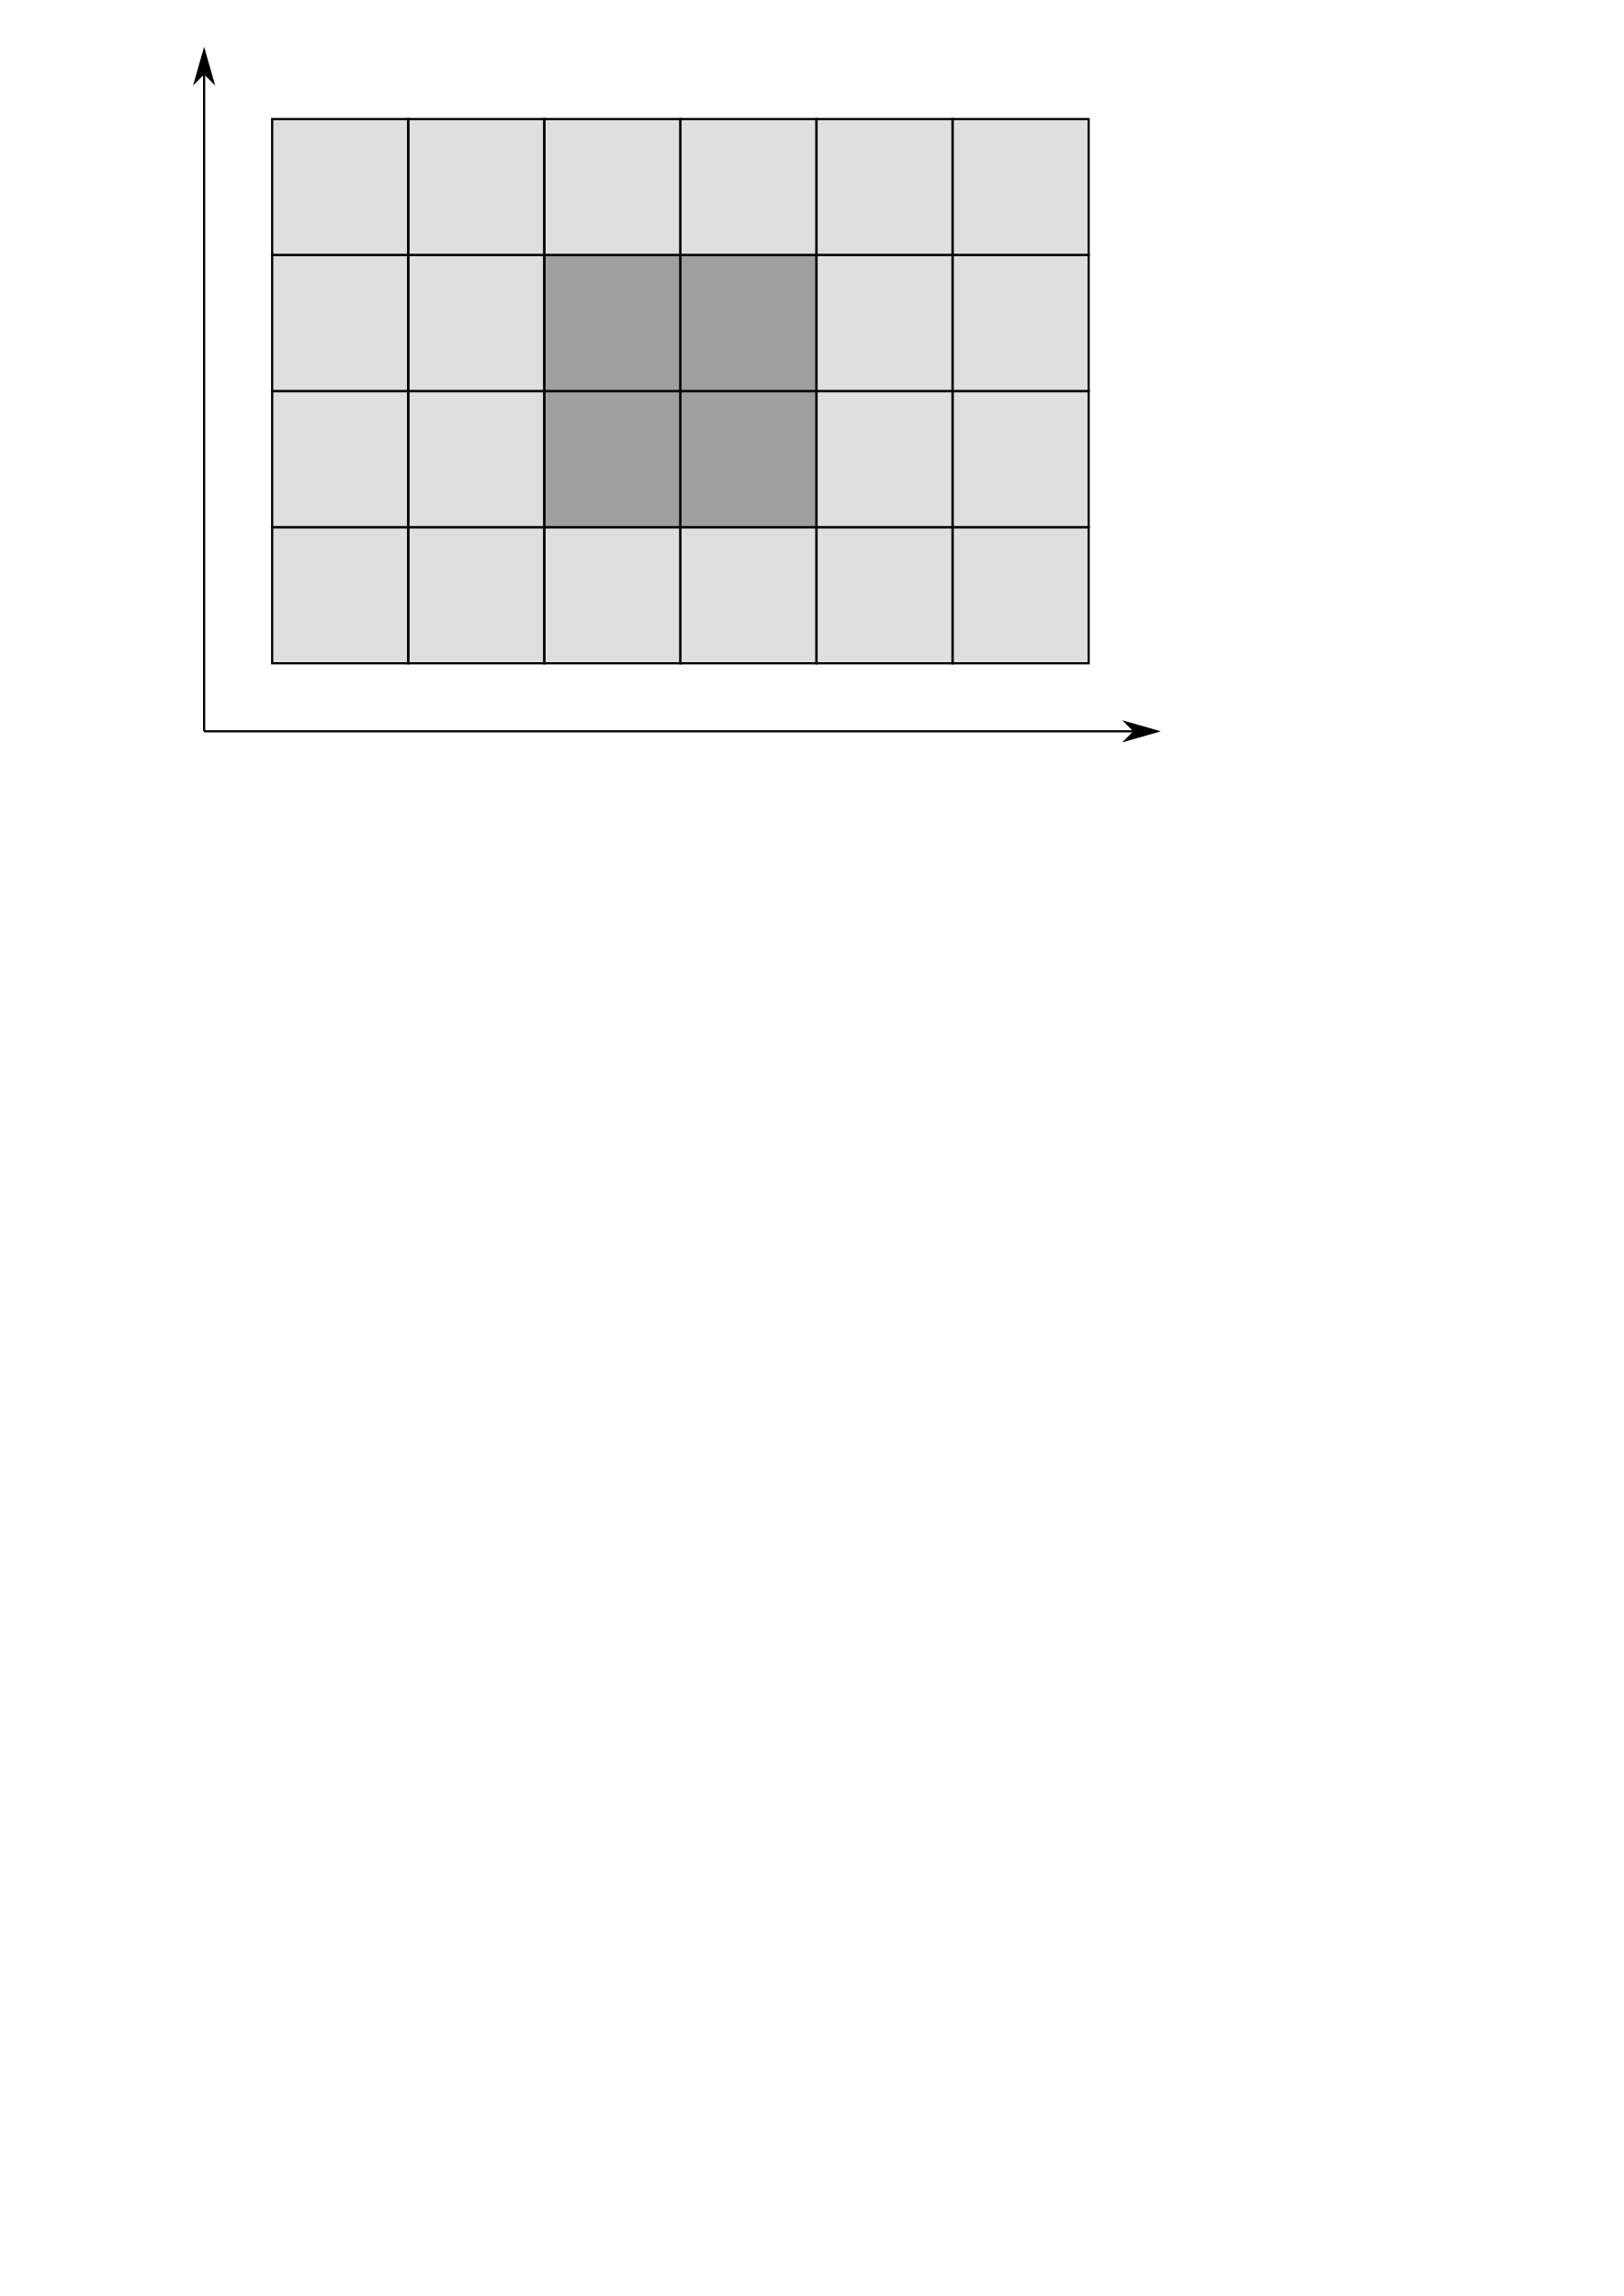
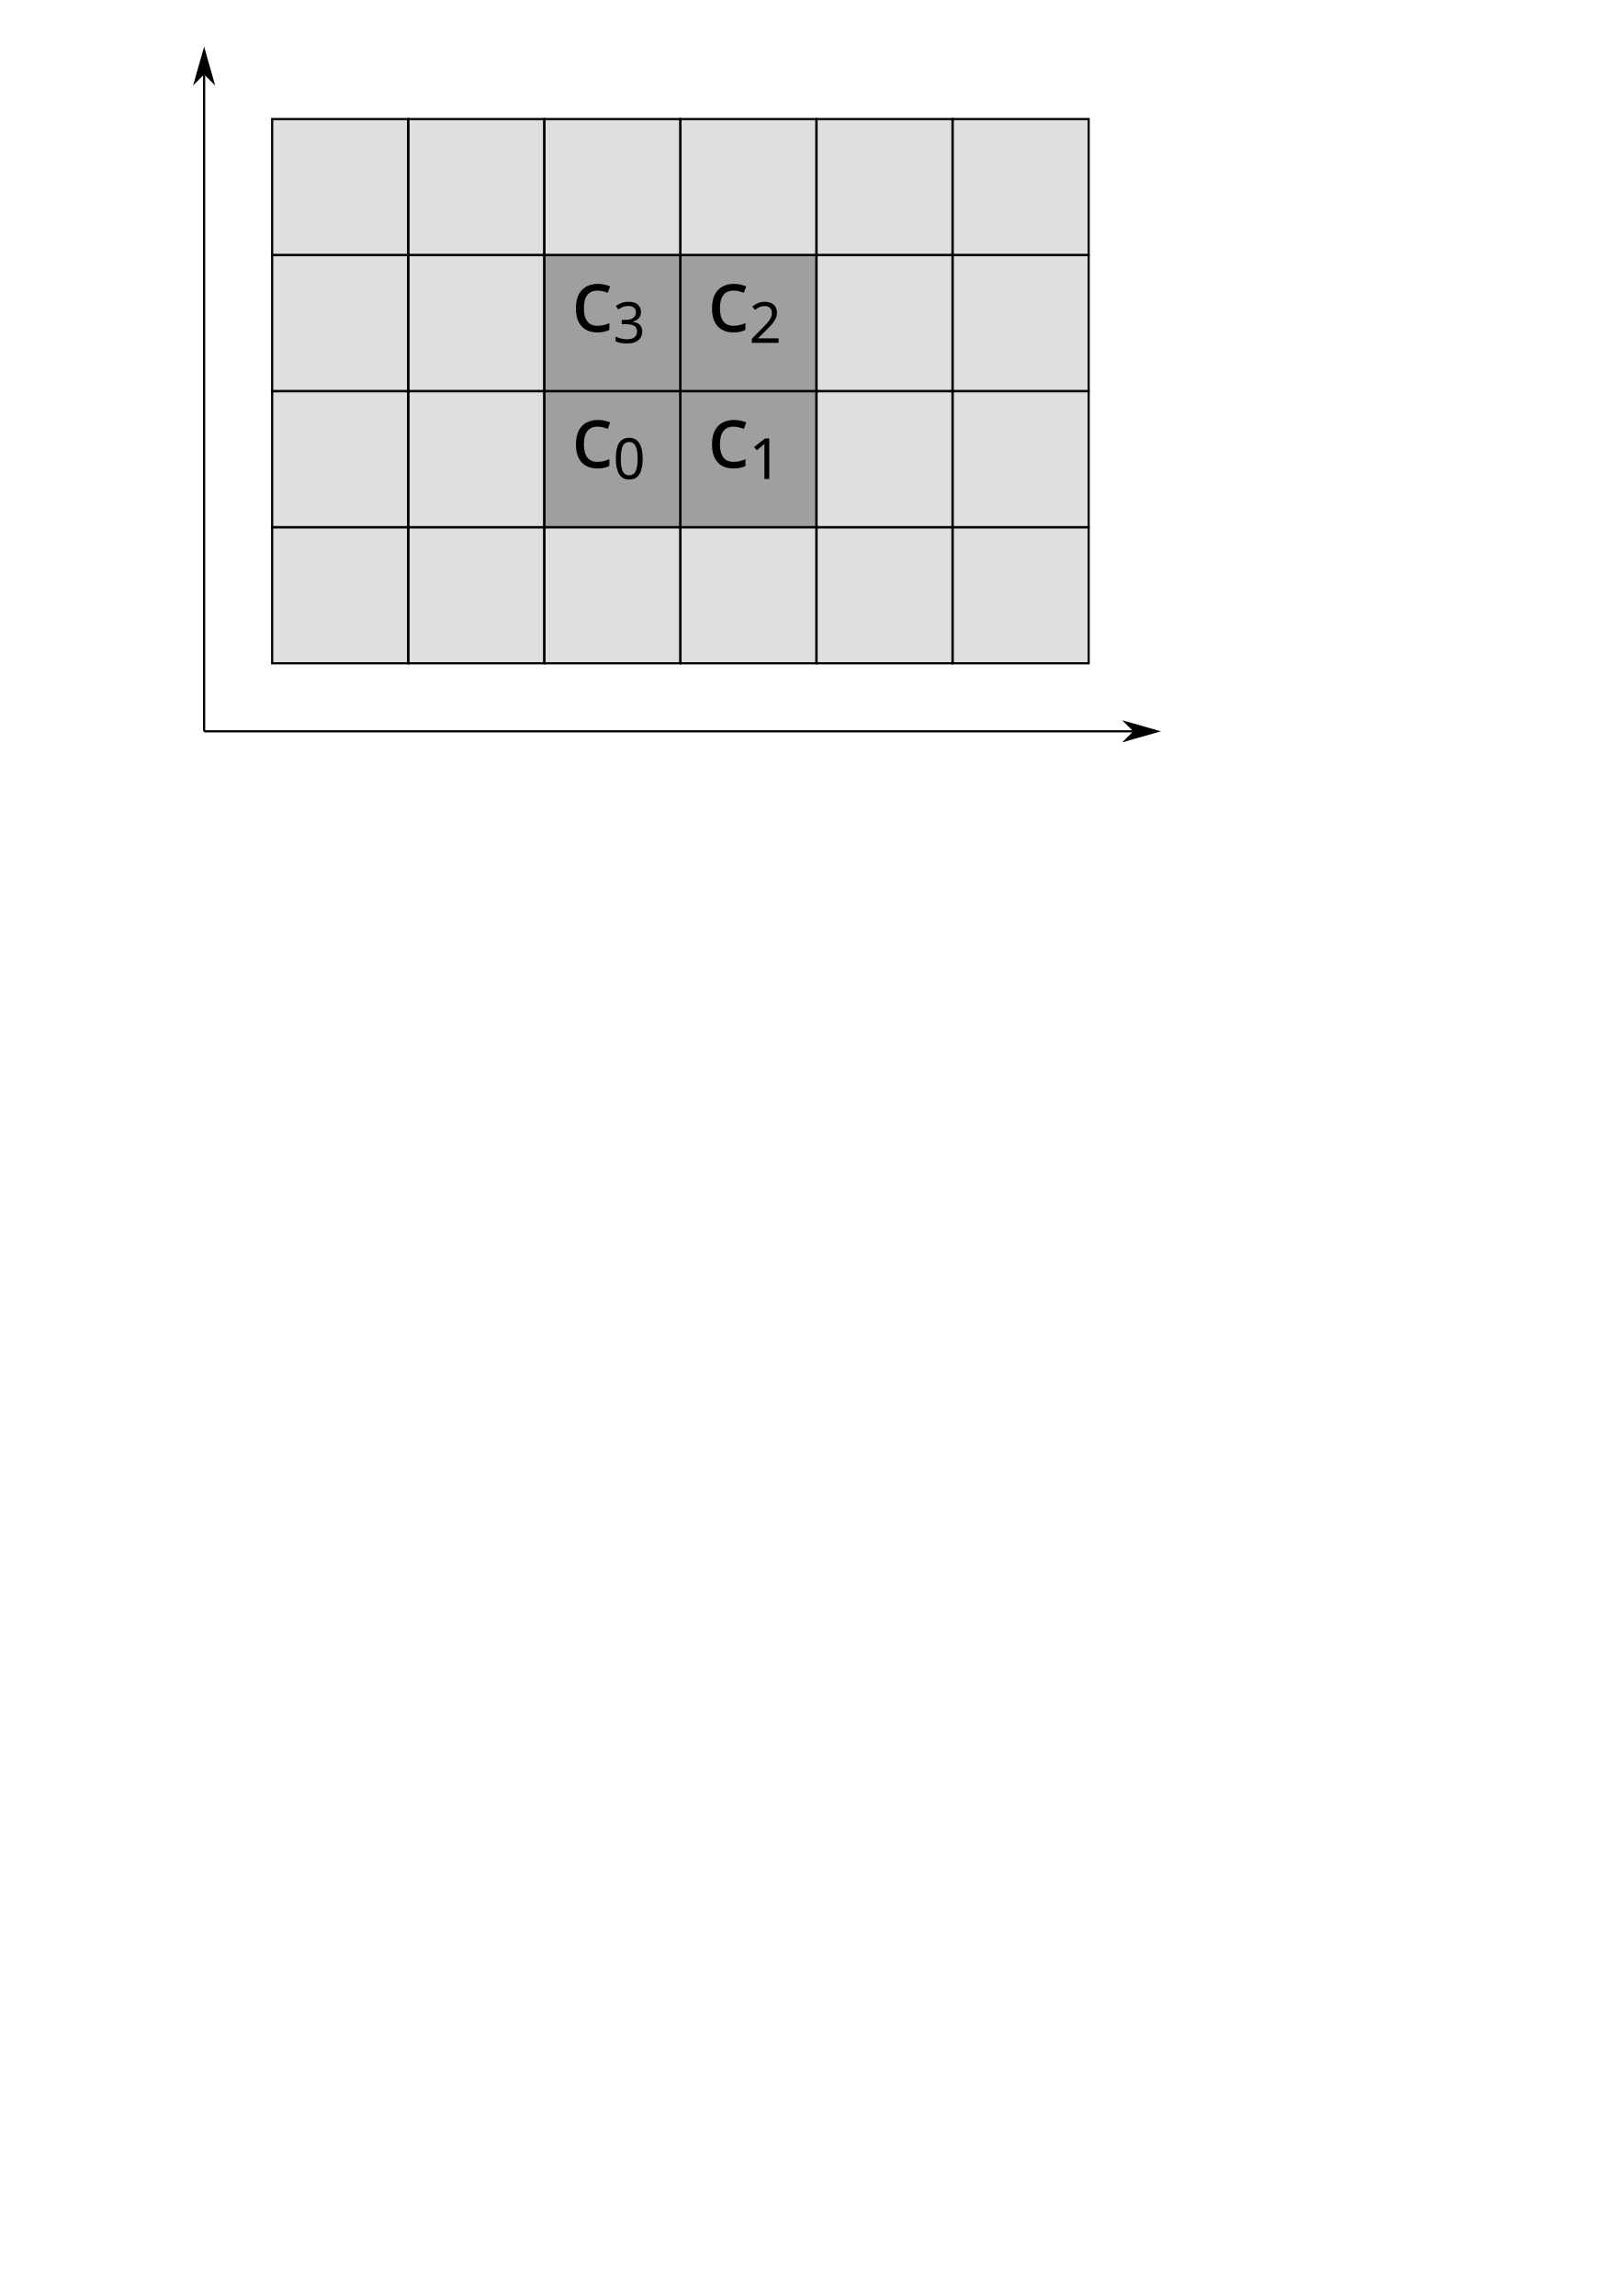
<svg xmlns="http://www.w3.org/2000/svg" width="210mm" height="297mm" viewBox="0 0 744.094 1052.362" id="svg4184" version="1.1">
  <defs id="defs4186">
    <marker style="overflow:visible;" id="marker5208" refX="0.0" refY="0.0" orient="auto">
      <path transform="scale(0.8) rotate(180) translate(12.5,0)" style="fill-rule:evenodd;stroke:#000000;stroke-width:1pt;stroke-opacity:1;fill:#000000;fill-opacity:1" d="M 0.0,0.0 L 5.0,-5.0 L -12.5,0.0 L 5.0,5.0 L 0.0,0.0 z " id="path5210" />
    </marker>
    <marker orient="auto" refY="0.0" refX="0.0" id="Arrow1Lend" style="overflow:visible;">
      <path id="path4903" d="M 0.0,0.0 L 5.0,-5.0 L -12.5,0.0 L 5.0,5.0 L 0.0,0.0 z " style="fill-rule:evenodd;stroke:#000000;stroke-width:1pt;stroke-opacity:1;fill:#000000;fill-opacity:1" transform="scale(0.8) rotate(180) translate(12.5,0)" />
    </marker>
    <marker orient="auto" refY="0.0" refX="0.0" id="Arrow1Lstart" style="overflow:visible">
      <path id="path4900" d="M 0.0,0.0 L 5.0,-5.0 L -12.5,0.0 L 5.0,5.0 L 0.0,0.0 z " style="fill-rule:evenodd;stroke:#000000;stroke-width:1pt;stroke-opacity:1;fill:#000000;fill-opacity:1" transform="scale(0.8) translate(12.5,0)" />
    </marker>
  </defs>
  <g id="layer1">
    <path style="fill:none;fill-rule:evenodd;stroke:#000000;stroke-width:1px;stroke-linecap:butt;stroke-linejoin:miter;stroke-opacity:1;marker-end:url(#marker5208)" d="m 93.543,335.197 436.535,0" id="path4892" />
    <path style="fill:none;fill-rule:evenodd;stroke:#000000;stroke-width:1px;stroke-linecap:butt;stroke-linejoin:miter;stroke-opacity:1;marker-end:url(#Arrow1Lend)" d="m 93.543,335.197 0,-311.811" id="path4894" />
    <path style="fill:#000000;fill-opacity:0.125;fill-rule:evenodd;stroke:#000000;stroke-width:1px;stroke-linecap:butt;stroke-linejoin:miter;stroke-opacity:1" d="m 124.724,54.567 0,62.362 62.362,0 0,-62.362 z" id="path5734" />
    <path style="fill:#000000;fill-opacity:0.125;fill-rule:evenodd;stroke:#000000;stroke-width:1px;stroke-linecap:butt;stroke-linejoin:miter;stroke-opacity:1" d="m 187.087,54.567 0,62.362 62.362,0 0,-62.362 z" id="path5734-8" />
    <path style="fill:#000000;fill-opacity:0.125;fill-rule:evenodd;stroke:#000000;stroke-width:1px;stroke-linecap:butt;stroke-linejoin:miter;stroke-opacity:1" d="m 249.449,54.567 0,62.362 62.362,0 0,-62.362 z" id="path5734-6" />
    <path style="fill:#000000;fill-opacity:0.125;fill-rule:evenodd;stroke:#000000;stroke-width:1px;stroke-linecap:butt;stroke-linejoin:miter;stroke-opacity:1" d="m 311.811,54.567 0,62.362 62.362,0 0,-62.362 z" id="path5734-4" />
    <path style="fill:#000000;fill-opacity:0.125;fill-rule:evenodd;stroke:#000000;stroke-width:1px;stroke-linecap:butt;stroke-linejoin:miter;stroke-opacity:1" d="m 374.173,54.567 0,62.362 62.362,0 0,-62.362 z" id="path5734-9" />
    <path style="fill:#000000;fill-opacity:0.125;fill-rule:evenodd;stroke:#000000;stroke-width:1px;stroke-linecap:butt;stroke-linejoin:miter;stroke-opacity:1" d="m 436.535,54.567 0,62.362 62.362,0 0,-62.362 z" id="path5734-7" />
    <path style="fill:#000000;fill-opacity:0.125;fill-rule:evenodd;stroke:#000000;stroke-width:1px;stroke-linecap:butt;stroke-linejoin:miter;stroke-opacity:1" d="m 124.724,116.929 0,62.362 62.362,0 0,-62.362 z" id="path5734-77" />
    <path style="fill:#000000;fill-opacity:0.125;fill-rule:evenodd;stroke:#000000;stroke-width:1px;stroke-linecap:butt;stroke-linejoin:miter;stroke-opacity:1" d="m 187.087,116.929 0,62.362 62.362,0 0,-62.362 z" id="path5734-5" />
    <path style="fill:#000000;fill-opacity:0.376;fill-rule:evenodd;stroke:#000000;stroke-width:1px;stroke-linecap:butt;stroke-linejoin:miter;stroke-opacity:1" d="m 249.449,116.929 0,62.362 62.362,0 0,-62.362 z" id="path5734-0" />
    <path style="fill:#000000;fill-opacity:0.376;fill-rule:evenodd;stroke:#000000;stroke-width:1px;stroke-linecap:butt;stroke-linejoin:miter;stroke-opacity:1" d="m 311.811,116.929 0,62.362 62.362,0 0,-62.362 z" id="path5734-03" />
    <path style="fill:#000000;fill-opacity:0.125;fill-rule:evenodd;stroke:#000000;stroke-width:1px;stroke-linecap:butt;stroke-linejoin:miter;stroke-opacity:1" d="m 374.173,116.929 0,62.362 62.362,0 0,-62.362 z" id="path5734-97" />
    <path style="fill:#000000;fill-opacity:0.125;fill-rule:evenodd;stroke:#000000;stroke-width:1px;stroke-linecap:butt;stroke-linejoin:miter;stroke-opacity:1" d="m 436.535,116.929 0,62.362 62.362,0 0,-62.362 z" id="path5734-04" />
    <path style="fill:#000000;fill-opacity:0.125;fill-rule:evenodd;stroke:#000000;stroke-width:1px;stroke-linecap:butt;stroke-linejoin:miter;stroke-opacity:1" d="m 436.535,179.291 0,62.362 62.362,0 0,-62.362 z" id="path5734-68" />
    <path style="fill:#000000;fill-opacity:0.125;fill-rule:evenodd;stroke:#000000;stroke-width:1px;stroke-linecap:butt;stroke-linejoin:miter;stroke-opacity:1" d="m 374.173,179.291 0,62.362 62.362,0 0,-62.362 z" id="path5734-67" />
    <path style="fill:#000000;fill-opacity:0.376;fill-rule:evenodd;stroke:#000000;stroke-width:1px;stroke-linecap:butt;stroke-linejoin:miter;stroke-opacity:1" d="m 311.811,179.291 0,62.362 62.362,0 0,-62.362 z" id="path5734-94" />
    <path style="fill:#000000;fill-opacity:0.376;fill-rule:evenodd;stroke:#000000;stroke-width:1px;stroke-linecap:butt;stroke-linejoin:miter;stroke-opacity:1" d="m 249.449,179.291 0,62.362 62.362,0 0,-62.362 z" id="path5734-042" />
    <path style="fill:#000000;fill-opacity:0.125;fill-rule:evenodd;stroke:#000000;stroke-width:1px;stroke-linecap:butt;stroke-linejoin:miter;stroke-opacity:1" d="m 187.087,179.291 0,62.362 62.362,0 0,-62.362 z" id="path5734-02" />
    <path style="fill:#000000;fill-opacity:0.125;fill-rule:evenodd;stroke:#000000;stroke-width:1px;stroke-linecap:butt;stroke-linejoin:miter;stroke-opacity:1" d="m 124.724,179.291 0,62.362 62.362,0 0,-62.362 z" id="path5734-96" />
    <path style="fill:#000000;fill-opacity:0.125;fill-rule:evenodd;stroke:#000000;stroke-width:1px;stroke-linecap:butt;stroke-linejoin:miter;stroke-opacity:1" d="m 124.724,241.654 0,62.362 62.362,0 0,-62.362 z" id="path5734-99" />
    <path style="fill:#000000;fill-opacity:0.125;fill-rule:evenodd;stroke:#000000;stroke-width:1px;stroke-linecap:butt;stroke-linejoin:miter;stroke-opacity:1" d="m 187.087,241.654 0,62.362 62.362,0 0,-62.362 z" id="path5734-59" />
    <path style="fill:#000000;fill-opacity:0.125;fill-rule:evenodd;stroke:#000000;stroke-width:1px;stroke-linecap:butt;stroke-linejoin:miter;stroke-opacity:1" d="m 249.449,241.654 0,62.362 62.362,0 0,-62.362 z" id="path5734-2" />
    <path style="fill:#000000;fill-opacity:0.125;fill-rule:evenodd;stroke:#000000;stroke-width:1px;stroke-linecap:butt;stroke-linejoin:miter;stroke-opacity:1" d="m 311.811,241.654 0,62.362 62.362,0 0,-62.362 z" id="path5734-48" />
    <path style="fill:#000000;fill-opacity:0.125;fill-rule:evenodd;stroke:#000000;stroke-width:1px;stroke-linecap:butt;stroke-linejoin:miter;stroke-opacity:1" d="m 374.173,241.654 0,62.362 62.362,0 0,-62.362 z" id="path5734-040" />
    <path style="fill:#000000;fill-opacity:0.125;fill-rule:evenodd;stroke:#000000;stroke-width:1px;stroke-linecap:butt;stroke-linejoin:miter;stroke-opacity:1" d="m 436.535,241.654 0,62.362 62.362,0 0,-62.362 z" id="path5734-35" />
+     <text xml:space="preserve" style="font-style:normal;font-weight:normal;font-size:40px;line-height:125%;font-family:sans-serif;letter-spacing:0px;word-spacing:0px;fill:#000000;fill-opacity:1;stroke:none;stroke-width:1px;stroke-linecap:butt;stroke-linejoin:miter;stroke-opacity:1" x="261.733" y="214.326" id="text4184">
+       <tspan id="tspan4186" x="261.733" y="214.326">c<tspan style="font-size:65%;text-align:center;baseline-shift:sub;text-anchor:middle" id="tspan4188">0</tspan>
+       </tspan>
+     </text>
+     <text xml:space="preserve" style="font-style:normal;font-weight:normal;font-size:40px;line-height:125%;font-family:sans-serif;letter-spacing:0px;word-spacing:0px;fill:#000000;fill-opacity:1;stroke:none;stroke-width:1px;stroke-linecap:butt;stroke-linejoin:miter;stroke-opacity:1" x="324.095" y="214.326" id="text4184-6">
+       <tspan id="tspan4186-7" x="324.095" y="214.326">c<tspan style="font-size:65%;text-align:center;baseline-shift:sub;text-anchor:middle" id="tspan4188-9">1</tspan>
+       </tspan>
+     </text>
+     <text xml:space="preserve" style="font-style:normal;font-weight:normal;font-size:40px;line-height:125%;font-family:sans-serif;letter-spacing:0px;word-spacing:0px;fill:#000000;fill-opacity:1;stroke:none;stroke-width:1px;stroke-linecap:butt;stroke-linejoin:miter;stroke-opacity:1" x="324.095" y="151.964" id="text4184-0">
+       <tspan id="tspan4186-3" x="324.095" y="151.964">c<tspan style="font-size:65%;text-align:center;baseline-shift:sub;text-anchor:middle" id="tspan4188-4">2</tspan>
+       </tspan>
+     </text>
+     <text xml:space="preserve" style="font-style:normal;font-weight:normal;font-size:40px;line-height:125%;font-family:sans-serif;letter-spacing:0px;word-spacing:0px;fill:#000000;fill-opacity:1;stroke:none;stroke-width:1px;stroke-linecap:butt;stroke-linejoin:miter;stroke-opacity:1" x="261.733" y="151.964" id="text4184-61">
+       <tspan id="tspan4186-9" x="261.733" y="151.964">c<tspan style="font-size:65%;text-align:center;baseline-shift:sub;text-anchor:middle" id="tspan4188-0">3</tspan>
+       </tspan>
+     </text>
  </g>
</svg>
